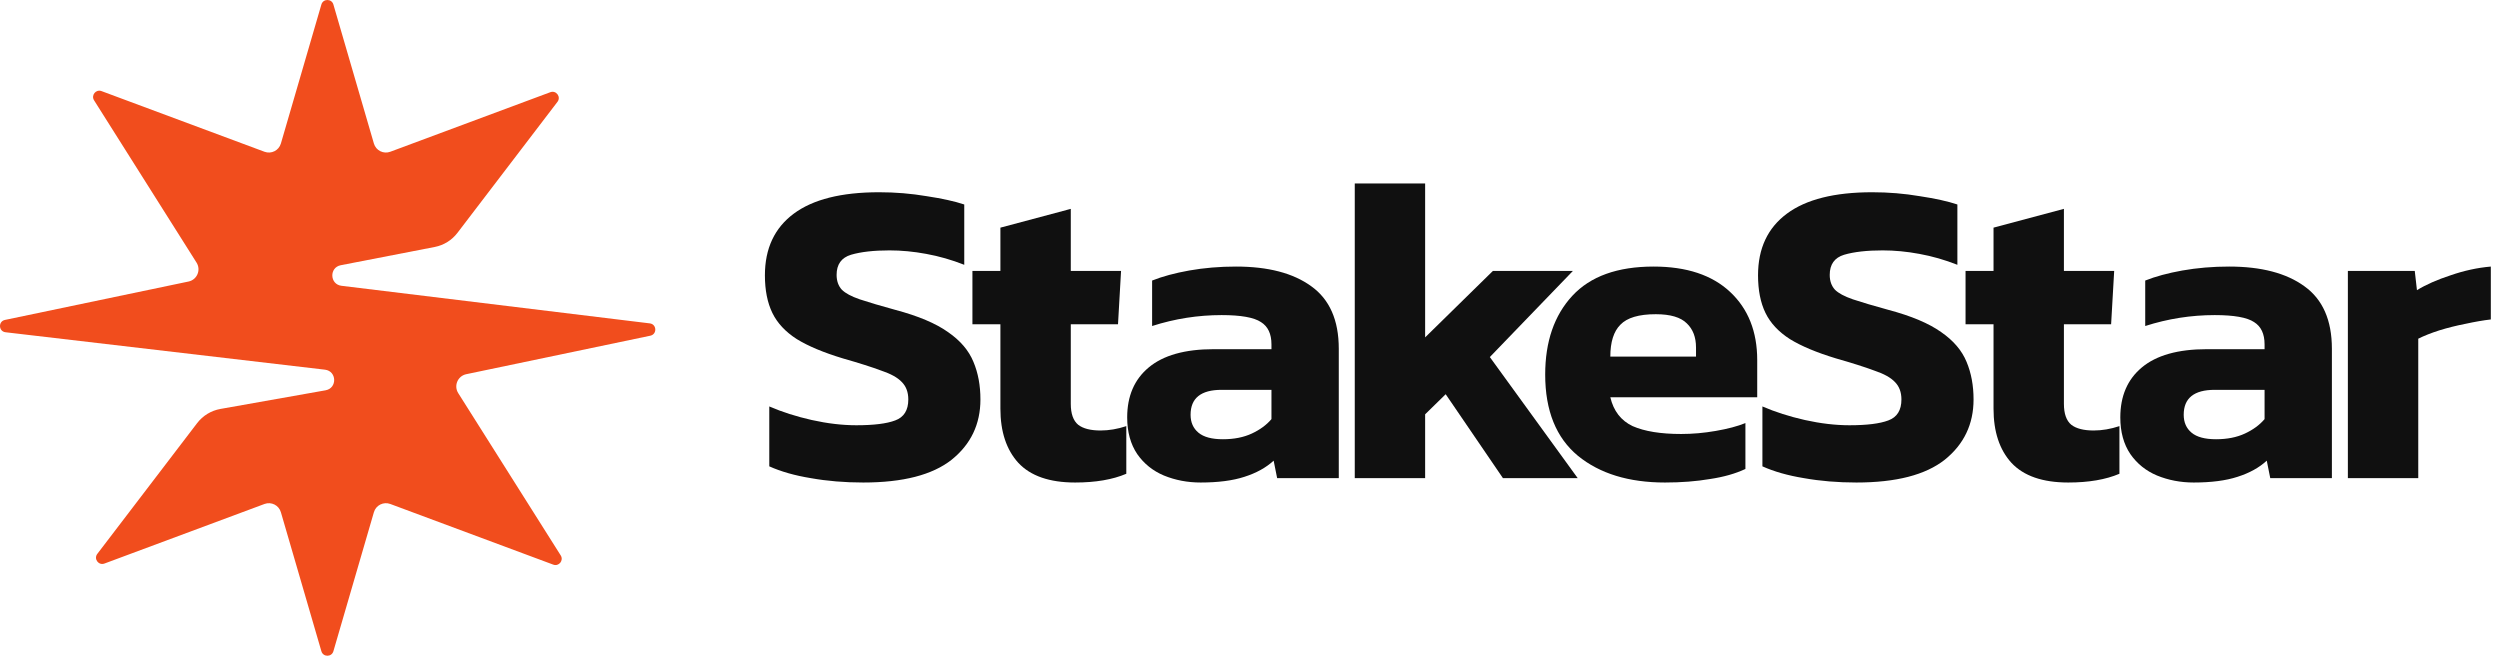
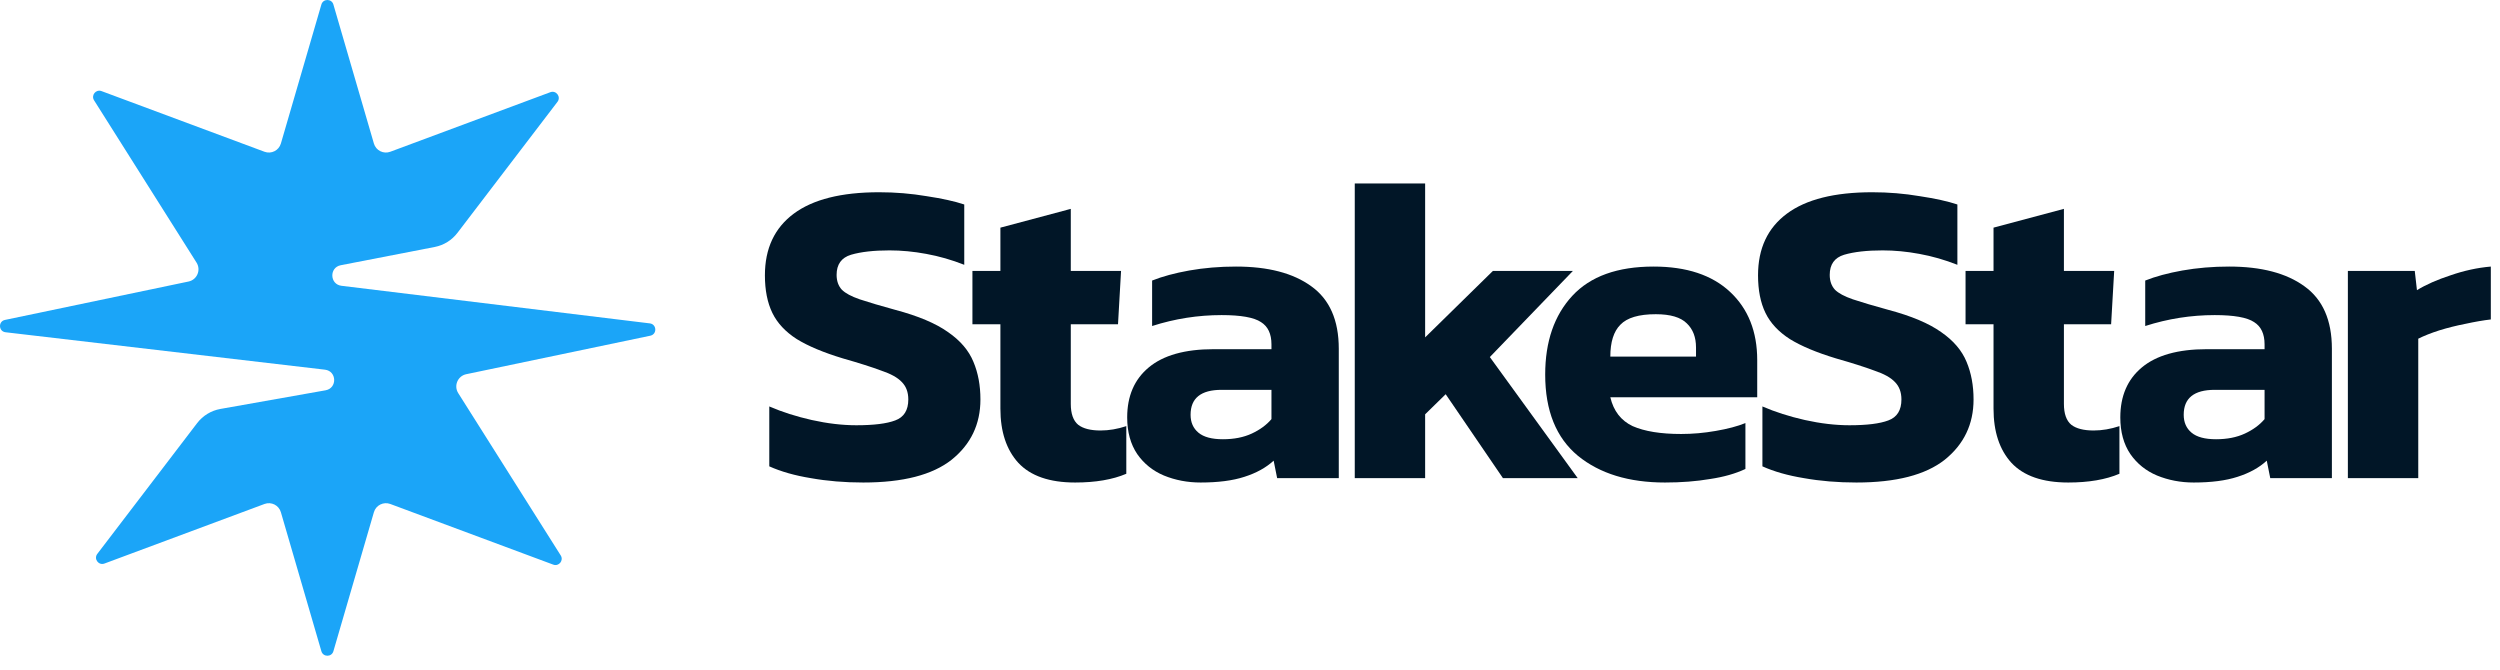
<svg xmlns="http://www.w3.org/2000/svg" width="168" height="45" viewBox="0 0 168 45" fill="none">
-   <path d="M21.597 0.303C21.715 -0.101 22.287 -0.101 22.404 0.303L25.126 9.646C25.263 10.114 25.769 10.369 26.227 10.198L36.982 6.196C37.377 6.049 37.718 6.51 37.462 6.844L30.739 15.65C30.365 16.141 29.823 16.478 29.216 16.596L22.899 17.823C22.118 17.975 22.155 19.105 22.944 19.205L43.669 21.731C44.135 21.791 44.167 22.454 43.708 22.558L31.319 25.149C30.752 25.277 30.483 25.927 30.793 26.418L37.681 37.325C37.895 37.665 37.556 38.084 37.179 37.943L26.227 33.867C25.769 33.697 25.263 33.951 25.126 34.42L22.404 43.763C22.287 44.166 21.715 44.166 21.597 43.763L18.875 34.42C18.738 33.951 18.232 33.697 17.775 33.867L7.019 37.87C6.624 38.017 6.283 37.556 6.539 37.221L13.247 28.434C13.631 27.932 14.189 27.592 14.811 27.481L21.878 26.228C22.671 26.088 22.64 24.941 21.841 24.843L0.369 22.327C-0.099 22.27 -0.132 21.604 0.328 21.5L12.683 18.916C13.249 18.788 13.518 18.139 13.208 17.648L6.321 6.741C6.106 6.4 6.445 5.982 6.822 6.122L17.775 10.198C18.232 10.369 18.738 10.114 18.875 9.646L21.597 0.303Z" fill="#F14D1D" />
-   <path d="M58.012 32.425C56.759 32.425 55.584 32.327 54.487 32.131C53.41 31.955 52.48 31.691 51.696 31.338V27.313C52.558 27.686 53.508 27.989 54.546 28.224C55.603 28.459 56.602 28.577 57.542 28.577C58.717 28.577 59.589 28.469 60.157 28.253C60.744 28.038 61.038 27.568 61.038 26.843C61.038 26.354 60.891 25.962 60.597 25.668C60.323 25.375 59.863 25.12 59.217 24.904C58.59 24.669 57.728 24.395 56.632 24.082C55.339 23.69 54.311 23.259 53.547 22.789C52.783 22.3 52.235 21.712 51.902 21.027C51.569 20.341 51.402 19.499 51.402 18.5C51.402 16.698 52.049 15.318 53.341 14.358C54.634 13.398 56.543 12.919 59.07 12.919C60.166 12.919 61.234 13.007 62.272 13.183C63.31 13.34 64.152 13.526 64.798 13.741V17.795C63.956 17.462 63.104 17.217 62.242 17.061C61.4 16.904 60.578 16.826 59.775 16.826C58.717 16.826 57.855 16.924 57.19 17.119C56.543 17.315 56.22 17.766 56.22 18.471C56.22 18.882 56.338 19.215 56.573 19.47C56.808 19.705 57.209 19.92 57.777 20.116C58.365 20.312 59.158 20.547 60.157 20.821C61.704 21.232 62.889 21.732 63.711 22.319C64.534 22.887 65.102 23.553 65.415 24.317C65.729 25.061 65.885 25.903 65.885 26.843C65.885 28.508 65.239 29.859 63.946 30.897C62.654 31.916 60.676 32.425 58.012 32.425Z" fill="#101010" />
-   <path d="M72.251 32.425C70.527 32.425 69.254 31.984 68.432 31.103C67.629 30.222 67.227 29.007 67.227 27.46V21.791H65.347V18.206H67.227V15.298L71.957 14.035V18.206H75.335L75.13 21.791H71.957V27.137C71.957 27.803 72.124 28.273 72.457 28.547C72.789 28.802 73.289 28.929 73.955 28.929C74.523 28.929 75.1 28.831 75.688 28.635V31.837C74.767 32.229 73.622 32.425 72.251 32.425Z" fill="#101010" />
-   <path d="M80.683 32.425C79.802 32.425 78.979 32.268 78.215 31.955C77.471 31.642 76.874 31.162 76.423 30.515C75.973 29.85 75.747 29.027 75.747 28.048C75.747 26.618 76.227 25.502 77.187 24.699C78.166 23.876 79.625 23.465 81.564 23.465H85.442V23.142C85.442 22.437 85.207 21.937 84.737 21.644C84.267 21.33 83.385 21.174 82.093 21.174C80.507 21.174 78.95 21.418 77.422 21.908V18.853C78.107 18.579 78.94 18.353 79.919 18.177C80.918 18.001 81.966 17.913 83.062 17.913C85.217 17.913 86.901 18.353 88.115 19.235C89.349 20.116 89.966 21.516 89.966 23.436V32.131H85.824L85.589 30.956C85.079 31.426 84.424 31.788 83.621 32.043C82.837 32.298 81.858 32.425 80.683 32.425ZM82.181 29.517C82.925 29.517 83.572 29.389 84.12 29.135C84.668 28.88 85.109 28.557 85.442 28.165V26.197H82.093C80.702 26.197 80.007 26.755 80.007 27.872C80.007 28.381 80.183 28.782 80.536 29.076C80.888 29.37 81.437 29.517 82.181 29.517Z" fill="#101010" />
-   <path d="M91.04 32.131V12.331H95.769V22.672L100.323 18.206H105.699L100.117 23.994L106.022 32.131H100.998L97.15 26.491L95.769 27.842V32.131H91.04Z" fill="#101010" />
-   <path d="M111.886 32.425C109.458 32.425 107.509 31.828 106.04 30.633C104.571 29.419 103.837 27.597 103.837 25.169C103.837 22.956 104.444 21.193 105.658 19.881C106.873 18.569 108.694 17.913 111.122 17.913C113.336 17.913 115.049 18.481 116.263 19.617C117.478 20.753 118.085 22.28 118.085 24.199V26.696H108.214C108.43 27.617 108.929 28.263 109.712 28.635C110.515 28.988 111.602 29.164 112.973 29.164C113.737 29.164 114.511 29.096 115.294 28.959C116.097 28.821 116.763 28.645 117.292 28.43V31.514C116.626 31.828 115.833 32.053 114.912 32.19C113.992 32.347 112.983 32.425 111.886 32.425ZM108.214 23.964H113.972V23.348C113.972 22.662 113.766 22.123 113.355 21.732C112.944 21.32 112.249 21.115 111.269 21.115C110.133 21.115 109.34 21.35 108.89 21.82C108.439 22.27 108.214 22.985 108.214 23.964Z" fill="#101010" />
-   <path d="M124.75 32.425C123.496 32.425 122.321 32.327 121.224 32.131C120.147 31.955 119.217 31.691 118.434 31.338V27.313C119.295 27.686 120.245 27.989 121.283 28.224C122.341 28.459 123.34 28.577 124.28 28.577C125.455 28.577 126.326 28.469 126.894 28.253C127.482 28.038 127.776 27.568 127.776 26.843C127.776 26.354 127.629 25.962 127.335 25.668C127.061 25.375 126.6 25.12 125.954 24.904C125.327 24.669 124.466 24.395 123.369 24.082C122.076 23.69 121.048 23.259 120.284 22.789C119.521 22.3 118.972 21.712 118.639 21.027C118.306 20.341 118.14 19.499 118.14 18.5C118.14 16.698 118.786 15.318 120.079 14.358C121.371 13.398 123.281 12.919 125.807 12.919C126.904 12.919 127.971 13.007 129.009 13.183C130.047 13.34 130.89 13.526 131.536 13.741V17.795C130.694 17.462 129.842 17.217 128.98 17.061C128.138 16.904 127.315 16.826 126.512 16.826C125.455 16.826 124.593 16.924 123.927 17.119C123.281 17.315 122.958 17.766 122.958 18.471C122.958 18.882 123.075 19.215 123.31 19.47C123.545 19.705 123.947 19.92 124.515 20.116C125.102 20.312 125.895 20.547 126.894 20.821C128.441 21.232 129.626 21.732 130.449 22.319C131.271 22.887 131.839 23.553 132.153 24.317C132.466 25.061 132.623 25.903 132.623 26.843C132.623 28.508 131.976 29.859 130.684 30.897C129.391 31.916 127.413 32.425 124.75 32.425Z" fill="#101010" />
-   <path d="M138.988 32.425C137.265 32.425 135.992 31.984 135.169 31.103C134.366 30.222 133.965 29.007 133.965 27.46V21.791H132.085V18.206H133.965V15.298L138.695 14.035V18.206H142.073L141.867 21.791H138.695V27.137C138.695 27.803 138.861 28.273 139.194 28.547C139.527 28.802 140.026 28.929 140.692 28.929C141.26 28.929 141.838 28.831 142.426 28.635V31.837C141.505 32.229 140.359 32.425 138.988 32.425Z" fill="#101010" />
-   <path d="M147.42 32.425C146.539 32.425 145.716 32.268 144.953 31.955C144.208 31.642 143.611 31.162 143.161 30.515C142.71 29.85 142.485 29.027 142.485 28.048C142.485 26.618 142.965 25.502 143.924 24.699C144.904 23.876 146.363 23.465 148.302 23.465H152.179V23.142C152.179 22.437 151.944 21.937 151.474 21.644C151.004 21.33 150.123 21.174 148.83 21.174C147.244 21.174 145.687 21.418 144.159 21.908V18.853C144.845 18.579 145.677 18.353 146.657 18.177C147.655 18.001 148.703 17.913 149.8 17.913C151.954 17.913 153.638 18.353 154.853 19.235C156.087 20.116 156.703 21.516 156.703 23.436V32.131H152.561L152.326 30.956C151.817 31.426 151.161 31.788 150.358 32.043C149.575 32.298 148.595 32.425 147.42 32.425ZM148.919 29.517C149.663 29.517 150.309 29.389 150.857 29.135C151.406 28.88 151.846 28.557 152.179 28.165V26.197H148.83C147.44 26.197 146.745 26.755 146.745 27.872C146.745 28.381 146.921 28.782 147.273 29.076C147.626 29.37 148.174 29.517 148.919 29.517Z" fill="#101010" />
-   <path d="M157.777 32.131V18.206H162.272L162.419 19.499C163.026 19.127 163.78 18.794 164.681 18.5C165.582 18.187 166.483 17.991 167.383 17.913V21.467C166.874 21.526 166.306 21.624 165.68 21.761C165.072 21.879 164.485 22.026 163.917 22.202C163.369 22.378 162.899 22.564 162.507 22.76V32.131H157.777Z" fill="#101010" />
+   <path d="M21.597 0.303C21.715 -0.101 22.287 -0.101 22.404 0.303L25.126 9.646C25.263 10.114 25.769 10.369 26.227 10.198L36.982 6.196C37.377 6.049 37.718 6.51 37.462 6.844L30.739 15.65C30.365 16.141 29.823 16.478 29.216 16.596L22.899 17.823C22.118 17.975 22.155 19.105 22.944 19.205L43.669 21.731C44.135 21.791 44.167 22.454 43.708 22.558L31.319 25.149C30.752 25.277 30.483 25.927 30.793 26.418L37.681 37.325C37.895 37.665 37.556 38.084 37.179 37.943L26.227 33.867C25.769 33.697 25.263 33.951 25.126 34.42L22.404 43.763C22.287 44.166 21.715 44.166 21.597 43.763L18.875 34.42C18.738 33.951 18.232 33.697 17.775 33.867L7.019 37.87C6.624 38.017 6.283 37.556 6.539 37.221L13.247 28.434C13.631 27.932 14.189 27.592 14.811 27.481L21.878 26.228C22.671 26.088 22.64 24.941 21.841 24.843L0.369 22.327C-0.099 22.27 -0.132 21.604 0.328 21.5L12.683 18.916C13.249 18.788 13.518 18.139 13.208 17.648L6.321 6.741C6.106 6.4 6.445 5.982 6.822 6.122L17.775 10.198C18.232 10.369 18.738 10.114 18.875 9.646L21.597 0.303Z" fill="#1BA5F8" />
+   <path d="M58.012 32.425C56.759 32.425 55.584 32.327 54.487 32.131C53.41 31.955 52.48 31.691 51.696 31.338V27.313C52.558 27.686 53.508 27.989 54.546 28.224C55.603 28.459 56.602 28.577 57.542 28.577C58.717 28.577 59.589 28.469 60.157 28.253C60.744 28.038 61.038 27.568 61.038 26.843C61.038 26.354 60.891 25.962 60.597 25.668C60.323 25.375 59.863 25.12 59.217 24.904C58.59 24.669 57.728 24.395 56.632 24.082C55.339 23.69 54.311 23.259 53.547 22.789C52.783 22.3 52.235 21.712 51.902 21.027C51.569 20.341 51.402 19.499 51.402 18.5C51.402 16.698 52.049 15.318 53.341 14.358C54.634 13.398 56.543 12.919 59.07 12.919C60.166 12.919 61.234 13.007 62.272 13.183C63.31 13.34 64.152 13.526 64.798 13.741V17.795C63.956 17.462 63.104 17.217 62.242 17.061C61.4 16.904 60.578 16.826 59.775 16.826C58.717 16.826 57.855 16.924 57.19 17.119C56.543 17.315 56.22 17.766 56.22 18.471C56.22 18.882 56.338 19.215 56.573 19.47C56.808 19.705 57.209 19.92 57.777 20.116C58.365 20.312 59.158 20.547 60.157 20.821C61.704 21.232 62.889 21.732 63.711 22.319C64.534 22.887 65.102 23.553 65.415 24.317C65.729 25.061 65.885 25.903 65.885 26.843C65.885 28.508 65.239 29.859 63.946 30.897C62.654 31.916 60.676 32.425 58.012 32.425Z" fill="#011627" />
+   <path d="M72.251 32.425C70.527 32.425 69.254 31.984 68.432 31.103C67.629 30.222 67.227 29.007 67.227 27.46V21.791H65.347V18.206H67.227V15.298L71.957 14.035V18.206H75.335L75.13 21.791H71.957V27.137C71.957 27.803 72.124 28.273 72.457 28.547C72.789 28.802 73.289 28.929 73.955 28.929C74.523 28.929 75.1 28.831 75.688 28.635V31.837C74.767 32.229 73.622 32.425 72.251 32.425Z" fill="#011627" />
+   <path d="M80.683 32.425C79.802 32.425 78.979 32.268 78.215 31.955C77.471 31.642 76.874 31.162 76.423 30.515C75.973 29.85 75.747 29.027 75.747 28.048C75.747 26.618 76.227 25.502 77.187 24.699C78.166 23.876 79.625 23.465 81.564 23.465H85.442V23.142C85.442 22.437 85.207 21.937 84.737 21.644C84.267 21.33 83.385 21.174 82.093 21.174C80.507 21.174 78.95 21.418 77.422 21.908V18.853C78.107 18.579 78.94 18.353 79.919 18.177C80.918 18.001 81.966 17.913 83.062 17.913C85.217 17.913 86.901 18.353 88.115 19.235C89.349 20.116 89.966 21.516 89.966 23.436V32.131H85.824L85.589 30.956C85.079 31.426 84.424 31.788 83.621 32.043C82.837 32.298 81.858 32.425 80.683 32.425ZM82.181 29.517C82.925 29.517 83.572 29.389 84.12 29.135C84.668 28.88 85.109 28.557 85.442 28.165V26.197H82.093C80.702 26.197 80.007 26.755 80.007 27.872C80.007 28.381 80.183 28.782 80.536 29.076C80.888 29.37 81.437 29.517 82.181 29.517Z" fill="#011627" />
+   <path d="M91.04 32.131V12.331H95.769V22.672L100.323 18.206H105.699L100.117 23.994L106.022 32.131H100.998L97.15 26.491L95.769 27.842V32.131H91.04Z" fill="#011627" />
+   <path d="M111.886 32.425C109.458 32.425 107.509 31.828 106.04 30.633C104.571 29.419 103.837 27.597 103.837 25.169C103.837 22.956 104.444 21.193 105.658 19.881C106.873 18.569 108.694 17.913 111.122 17.913C113.336 17.913 115.049 18.481 116.263 19.617C117.478 20.753 118.085 22.28 118.085 24.199V26.696H108.214C108.43 27.617 108.929 28.263 109.712 28.635C110.515 28.988 111.602 29.164 112.973 29.164C113.737 29.164 114.511 29.096 115.294 28.959C116.097 28.821 116.763 28.645 117.292 28.43V31.514C116.626 31.828 115.833 32.053 114.912 32.19C113.992 32.347 112.983 32.425 111.886 32.425ZM108.214 23.964H113.972V23.348C113.972 22.662 113.766 22.123 113.355 21.732C112.944 21.32 112.249 21.115 111.269 21.115C110.133 21.115 109.34 21.35 108.89 21.82C108.439 22.27 108.214 22.985 108.214 23.964Z" fill="#011627" />
+   <path d="M124.75 32.425C123.496 32.425 122.321 32.327 121.224 32.131C120.147 31.955 119.217 31.691 118.434 31.338V27.313C119.295 27.686 120.245 27.989 121.283 28.224C122.341 28.459 123.34 28.577 124.28 28.577C125.455 28.577 126.326 28.469 126.894 28.253C127.482 28.038 127.776 27.568 127.776 26.843C127.776 26.354 127.629 25.962 127.335 25.668C127.061 25.375 126.6 25.12 125.954 24.904C125.327 24.669 124.466 24.395 123.369 24.082C122.076 23.69 121.048 23.259 120.284 22.789C119.521 22.3 118.972 21.712 118.639 21.027C118.306 20.341 118.14 19.499 118.14 18.5C118.14 16.698 118.786 15.318 120.079 14.358C121.371 13.398 123.281 12.919 125.807 12.919C126.904 12.919 127.971 13.007 129.009 13.183C130.047 13.34 130.89 13.526 131.536 13.741V17.795C130.694 17.462 129.842 17.217 128.98 17.061C128.138 16.904 127.315 16.826 126.512 16.826C125.455 16.826 124.593 16.924 123.927 17.119C123.281 17.315 122.958 17.766 122.958 18.471C122.958 18.882 123.075 19.215 123.31 19.47C123.545 19.705 123.947 19.92 124.515 20.116C125.102 20.312 125.895 20.547 126.894 20.821C128.441 21.232 129.626 21.732 130.449 22.319C131.271 22.887 131.839 23.553 132.153 24.317C132.466 25.061 132.623 25.903 132.623 26.843C132.623 28.508 131.976 29.859 130.684 30.897C129.391 31.916 127.413 32.425 124.75 32.425Z" fill="#011627" />
+   <path d="M138.988 32.425C137.265 32.425 135.992 31.984 135.169 31.103C134.366 30.222 133.965 29.007 133.965 27.46V21.791H132.085V18.206H133.965V15.298L138.695 14.035V18.206H142.073L141.867 21.791H138.695V27.137C138.695 27.803 138.861 28.273 139.194 28.547C139.527 28.802 140.026 28.929 140.692 28.929C141.26 28.929 141.838 28.831 142.426 28.635V31.837C141.505 32.229 140.359 32.425 138.988 32.425Z" fill="#011627" />
+   <path d="M147.42 32.425C146.539 32.425 145.716 32.268 144.953 31.955C144.208 31.642 143.611 31.162 143.161 30.515C142.71 29.85 142.485 29.027 142.485 28.048C142.485 26.618 142.965 25.502 143.924 24.699C144.904 23.876 146.363 23.465 148.302 23.465H152.179V23.142C152.179 22.437 151.944 21.937 151.474 21.644C151.004 21.33 150.123 21.174 148.83 21.174C147.244 21.174 145.687 21.418 144.159 21.908V18.853C144.845 18.579 145.677 18.353 146.657 18.177C147.655 18.001 148.703 17.913 149.8 17.913C151.954 17.913 153.638 18.353 154.853 19.235C156.087 20.116 156.703 21.516 156.703 23.436V32.131H152.561L152.326 30.956C151.817 31.426 151.161 31.788 150.358 32.043C149.575 32.298 148.595 32.425 147.42 32.425ZM148.919 29.517C149.663 29.517 150.309 29.389 150.857 29.135C151.406 28.88 151.846 28.557 152.179 28.165V26.197H148.83C147.44 26.197 146.745 26.755 146.745 27.872C146.745 28.381 146.921 28.782 147.273 29.076C147.626 29.37 148.174 29.517 148.919 29.517Z" fill="#011627" />
+   <path d="M157.777 32.131V18.206H162.272L162.419 19.499C163.026 19.127 163.78 18.794 164.681 18.5C165.582 18.187 166.483 17.991 167.383 17.913V21.467C166.874 21.526 166.306 21.624 165.68 21.761C165.072 21.879 164.485 22.026 163.917 22.202C163.369 22.378 162.899 22.564 162.507 22.76V32.131H157.777Z" fill="#011627" />
</svg>
